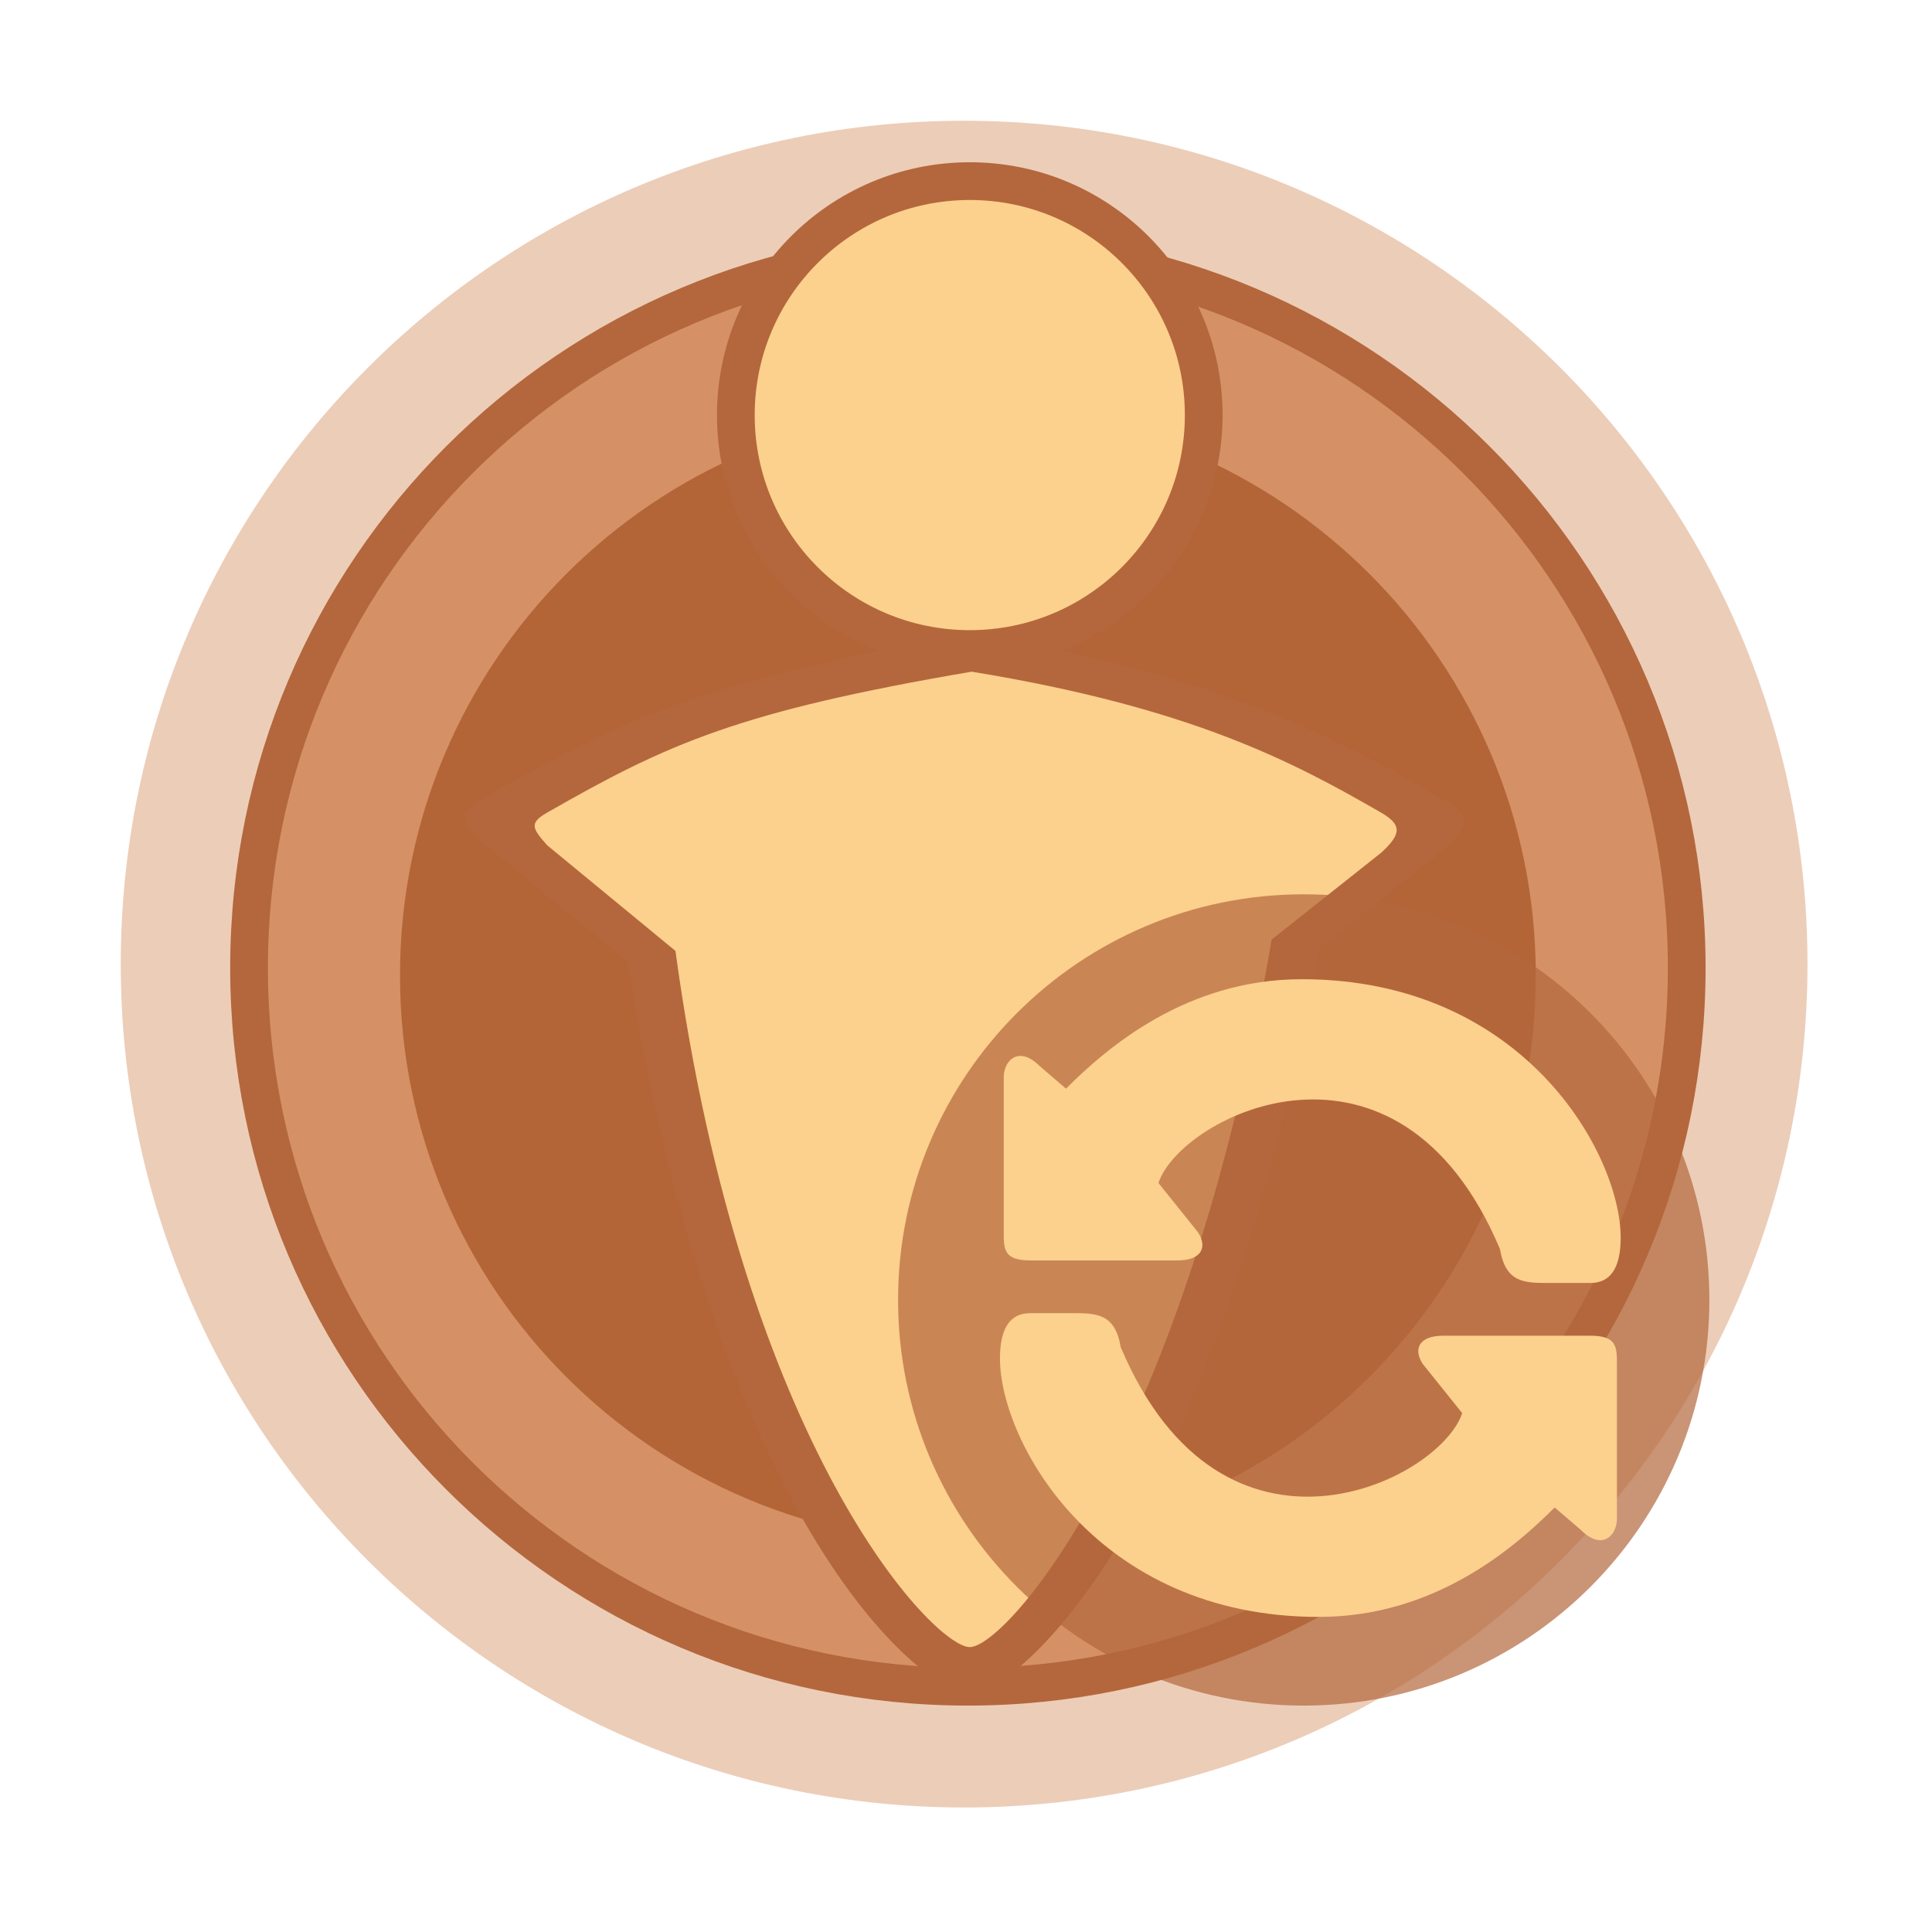
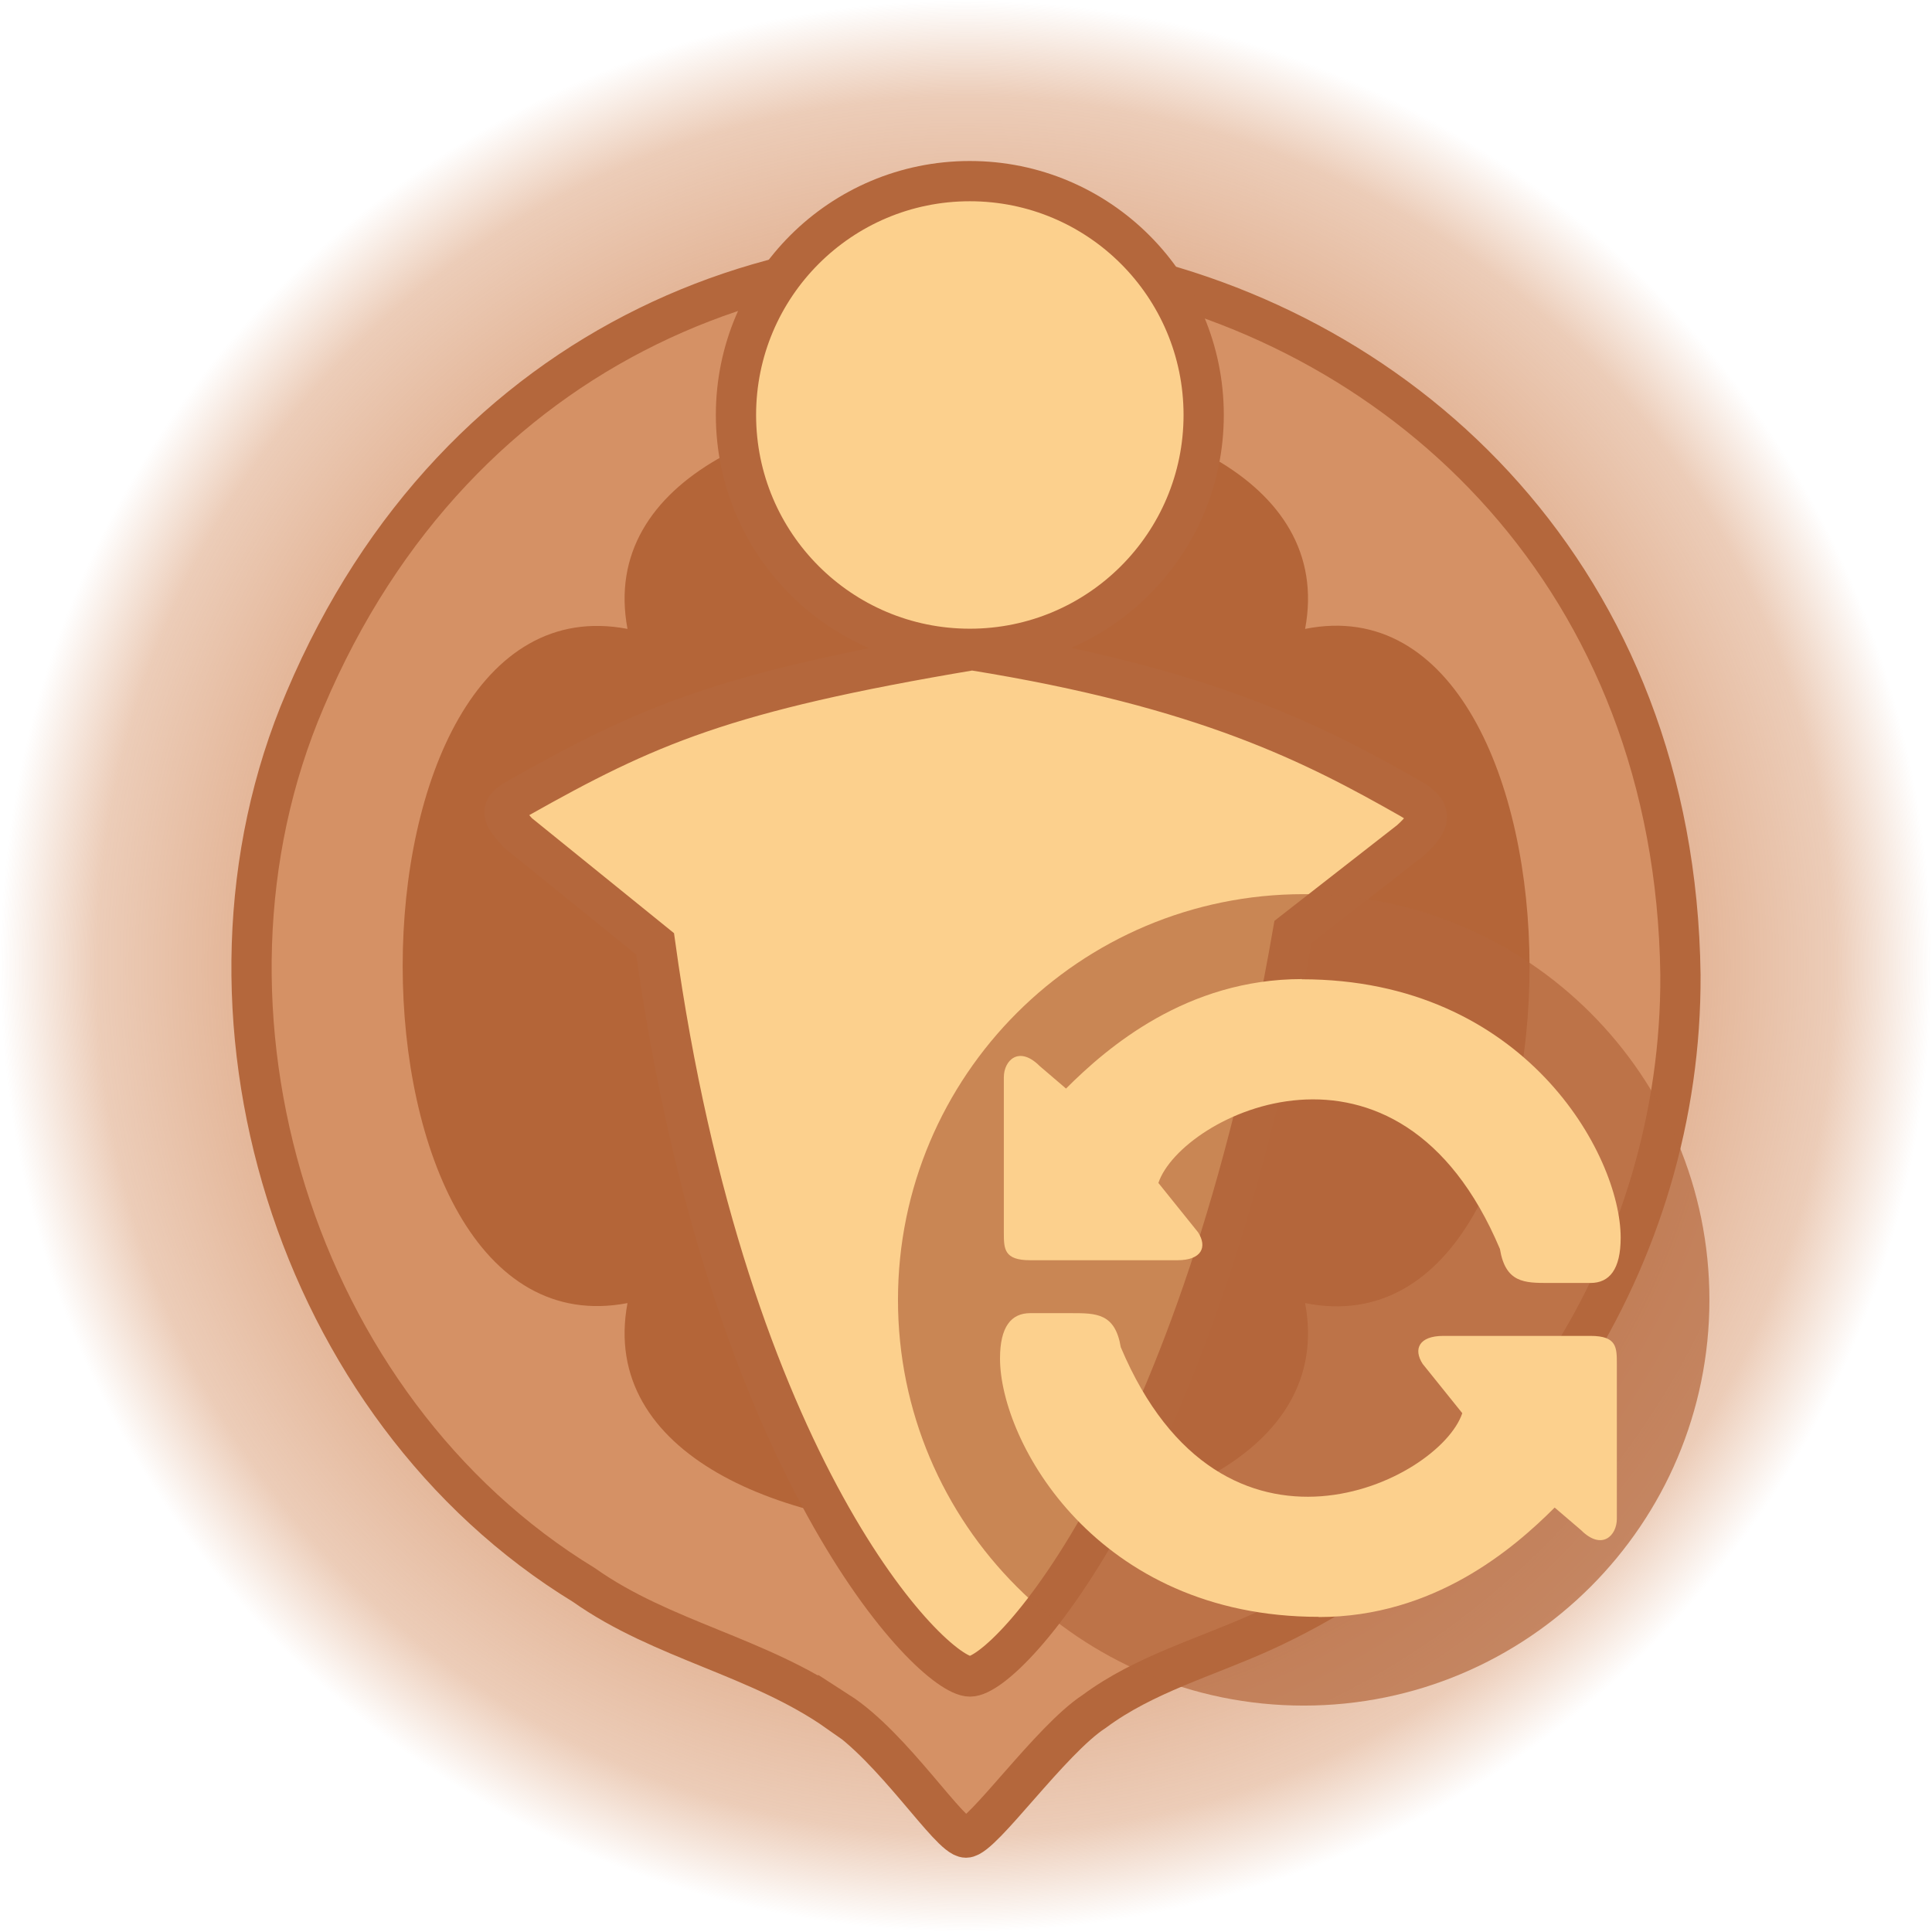
- <svg xmlns="http://www.w3.org/2000/svg" viewBox="0 0 512 512" fill="none">
-   <g>
-     <circle opacity="0.4" cx="255.5" cy="255.5" r="223.5" fill="#D0814E" />
-     <circle cx="256.5" cy="256.5" r="190.5" fill="#D59165" stroke="#B4673C" stroke-width="10" />
-     <circle cx="256.5" cy="258.5" r="150.5" fill="#B46538" />
-     <circle cx="257" cy="110" r="62" fill="#FCD08D" stroke="#B4673C" stroke-width="10" />
-     <path d="M257.5 168C324.784 179.021 355.953 196.592 383.215 212.332C389.595 216.015 389.595 218.883 383.215 224.683L349.573 251.365C321 407.5 268.021 449 257 449C245.979 449 191 408 166.282 254.845L126.84 222.363C122.199 217.143 121.262 215.53 126.84 212.332C163.962 191.041 186.156 180.181 257.5 168Z" fill="#B4673C" />
-     <path d="M257.5 178C315.5 187.5 342.5 201.785 366 215.353C371.5 218.528 371.5 221 366 226L337 249C314 383.5 266.5 436.5 257 436.5C247.5 436.5 197 384 179 252L145 224C141 219.5 140.192 218.11 145 215.353C177 197 196 188.5 257.5 178Z" fill="#FCD08D" />
-     <circle cx="345.5" cy="344.5" r="107.5" fill="#B4673C" fill-opacity="0.7" />
-     <path d="M345 259.5C404 259.5 429.5 306 429.5 328C429.5 336.433 426.5 340 421.5 340H410.5C404 340 399 340 397.5 331C370.5 267 313 295.5 307 313.5L317.5 326.591C320 330.5 318.5 334.025 312 334.025H273C266 334.025 266 331 266 326.591V285.5C266 281 270 277 275.5 282.5L282.5 288.5C293.5 277.5 314.5 259.5 345 259.5Z" fill="#FCD08D" />
-     <path d="M349.5 428.5C290.5 428.5 265 382 265 360C265 351.567 268 348 273 348L284 348C290.5 348 295.5 348 297 357C324 421 381.5 392.5 387.5 374.5L377 361.409C374.5 357.5 376 353.976 382.5 353.976L421.5 353.976C428.5 353.976 428.5 357 428.5 361.409L428.5 402.5C428.5 407 424.5 411 419 405.5L412 399.5C401 410.5 380 428.5 349.5 428.5Z" fill="#FCD08D" />
-   </g>
+ <svg xmlns="http://www.w3.org/2000/svg" viewBox="0 0 96 96">
+   <defs>
+     <radialGradient id="b" cx="48" cy="48" fx="48" fy="48" r="48" gradientUnits="userSpaceOnUse">
+       <stop offset=".7" stop-color="#d0814e" stop-opacity=".65" />
+       <stop offset=".9" stop-color="#d0814e" stop-opacity=".4" />
+       <stop offset="1" stop-color="#d0814e" stop-opacity="0" />
+     </radialGradient>
+   </defs>
+   <circle cx="48" cy="48" r="48" fill="url(#b)" />
+   <path d="M41.65,85.07c-3.92-2.76-8.74-3.56-12.63-6.31-14.37-8.77-20.47-28.55-13.86-43.99C30.37-1.18,82.98,9.17,83.5,48.43c.08,13.99-8.27,26.97-20.78,32.65-2.8,1.27-5.86,2.11-8.35,3.96-2.17,1.41-5.57,6.27-6.37,6.27s-3.61-4.5-6.35-6.26h0Z" fill="#d59165" stroke="#b4673c" stroke-width="2" />
+   <path d="M64.85,64.75c2.82,14.99-36.49,15-33.67,0-14.89,2.85-14.9-36.35,0-33.5-2.82-14.99,36.49-15,33.67,0,14.83-2.96,14.91,36.49,0,33.5Z" fill="#b46538" />
+   <circle cx="48.19" cy="20.62" r="11.62" fill="#fcd08d" stroke="#b4673c" stroke-width="2" />
+   <path d="M48.3,32.3c11.64,1.87,17.05,4.69,21.77,7.37,1.1.63,1.1,1.11,0,2.1l-5.82,4.54c-4.61,26.54-14.14,36.99-16.05,36.99s-12.04-10.36-15.65-36.4l-6.82-5.52c-.8-.89-.96-1.16,0-1.71,6.42-3.62,10.23-5.3,22.57-7.37Z" fill="#fcd08d" stroke="#b4673c" stroke-width="2.01" />
+   <circle cx="64.78" cy="64.59" r="20.16" fill="rgba(180,103,60,.7)" />
+   <path d="M64.69,48.66c11.06,0,15.84,8.72,15.84,12.84,0,1.58-.56,2.25-1.5,2.25h-2.06c-1.22,0-2.16,0-2.44-1.69-5.06-12-15.84-6.66-16.97-3.28l1.97,2.45c.47.73.19,1.39-1.03,1.39h-7.31c-1.31,0-1.31-.57-1.31-1.39v-7.7c0-.84.75-1.59,1.78-.56l1.31,1.12c2.06-2.06,6-5.44,11.72-5.44Z" fill="#fcd08d" />
+   <path d="M65.53,80.34c-11.06,0-15.84-8.72-15.84-12.84,0-1.58.56-2.25,1.5-2.25h2.06c1.22,0,2.16,0,2.44,1.69,5.06,12,15.84,6.66,16.97,3.28l-1.97-2.45c-.47-.73-.19-1.39,1.03-1.39h7.31c1.31,0,1.31.57,1.31,1.39v7.7c0,.84-.75,1.59-1.78.56l-1.31-1.12c-2.06,2.06-6,5.44-11.72,5.44Z" fill="#fcd08d" />
</svg>
